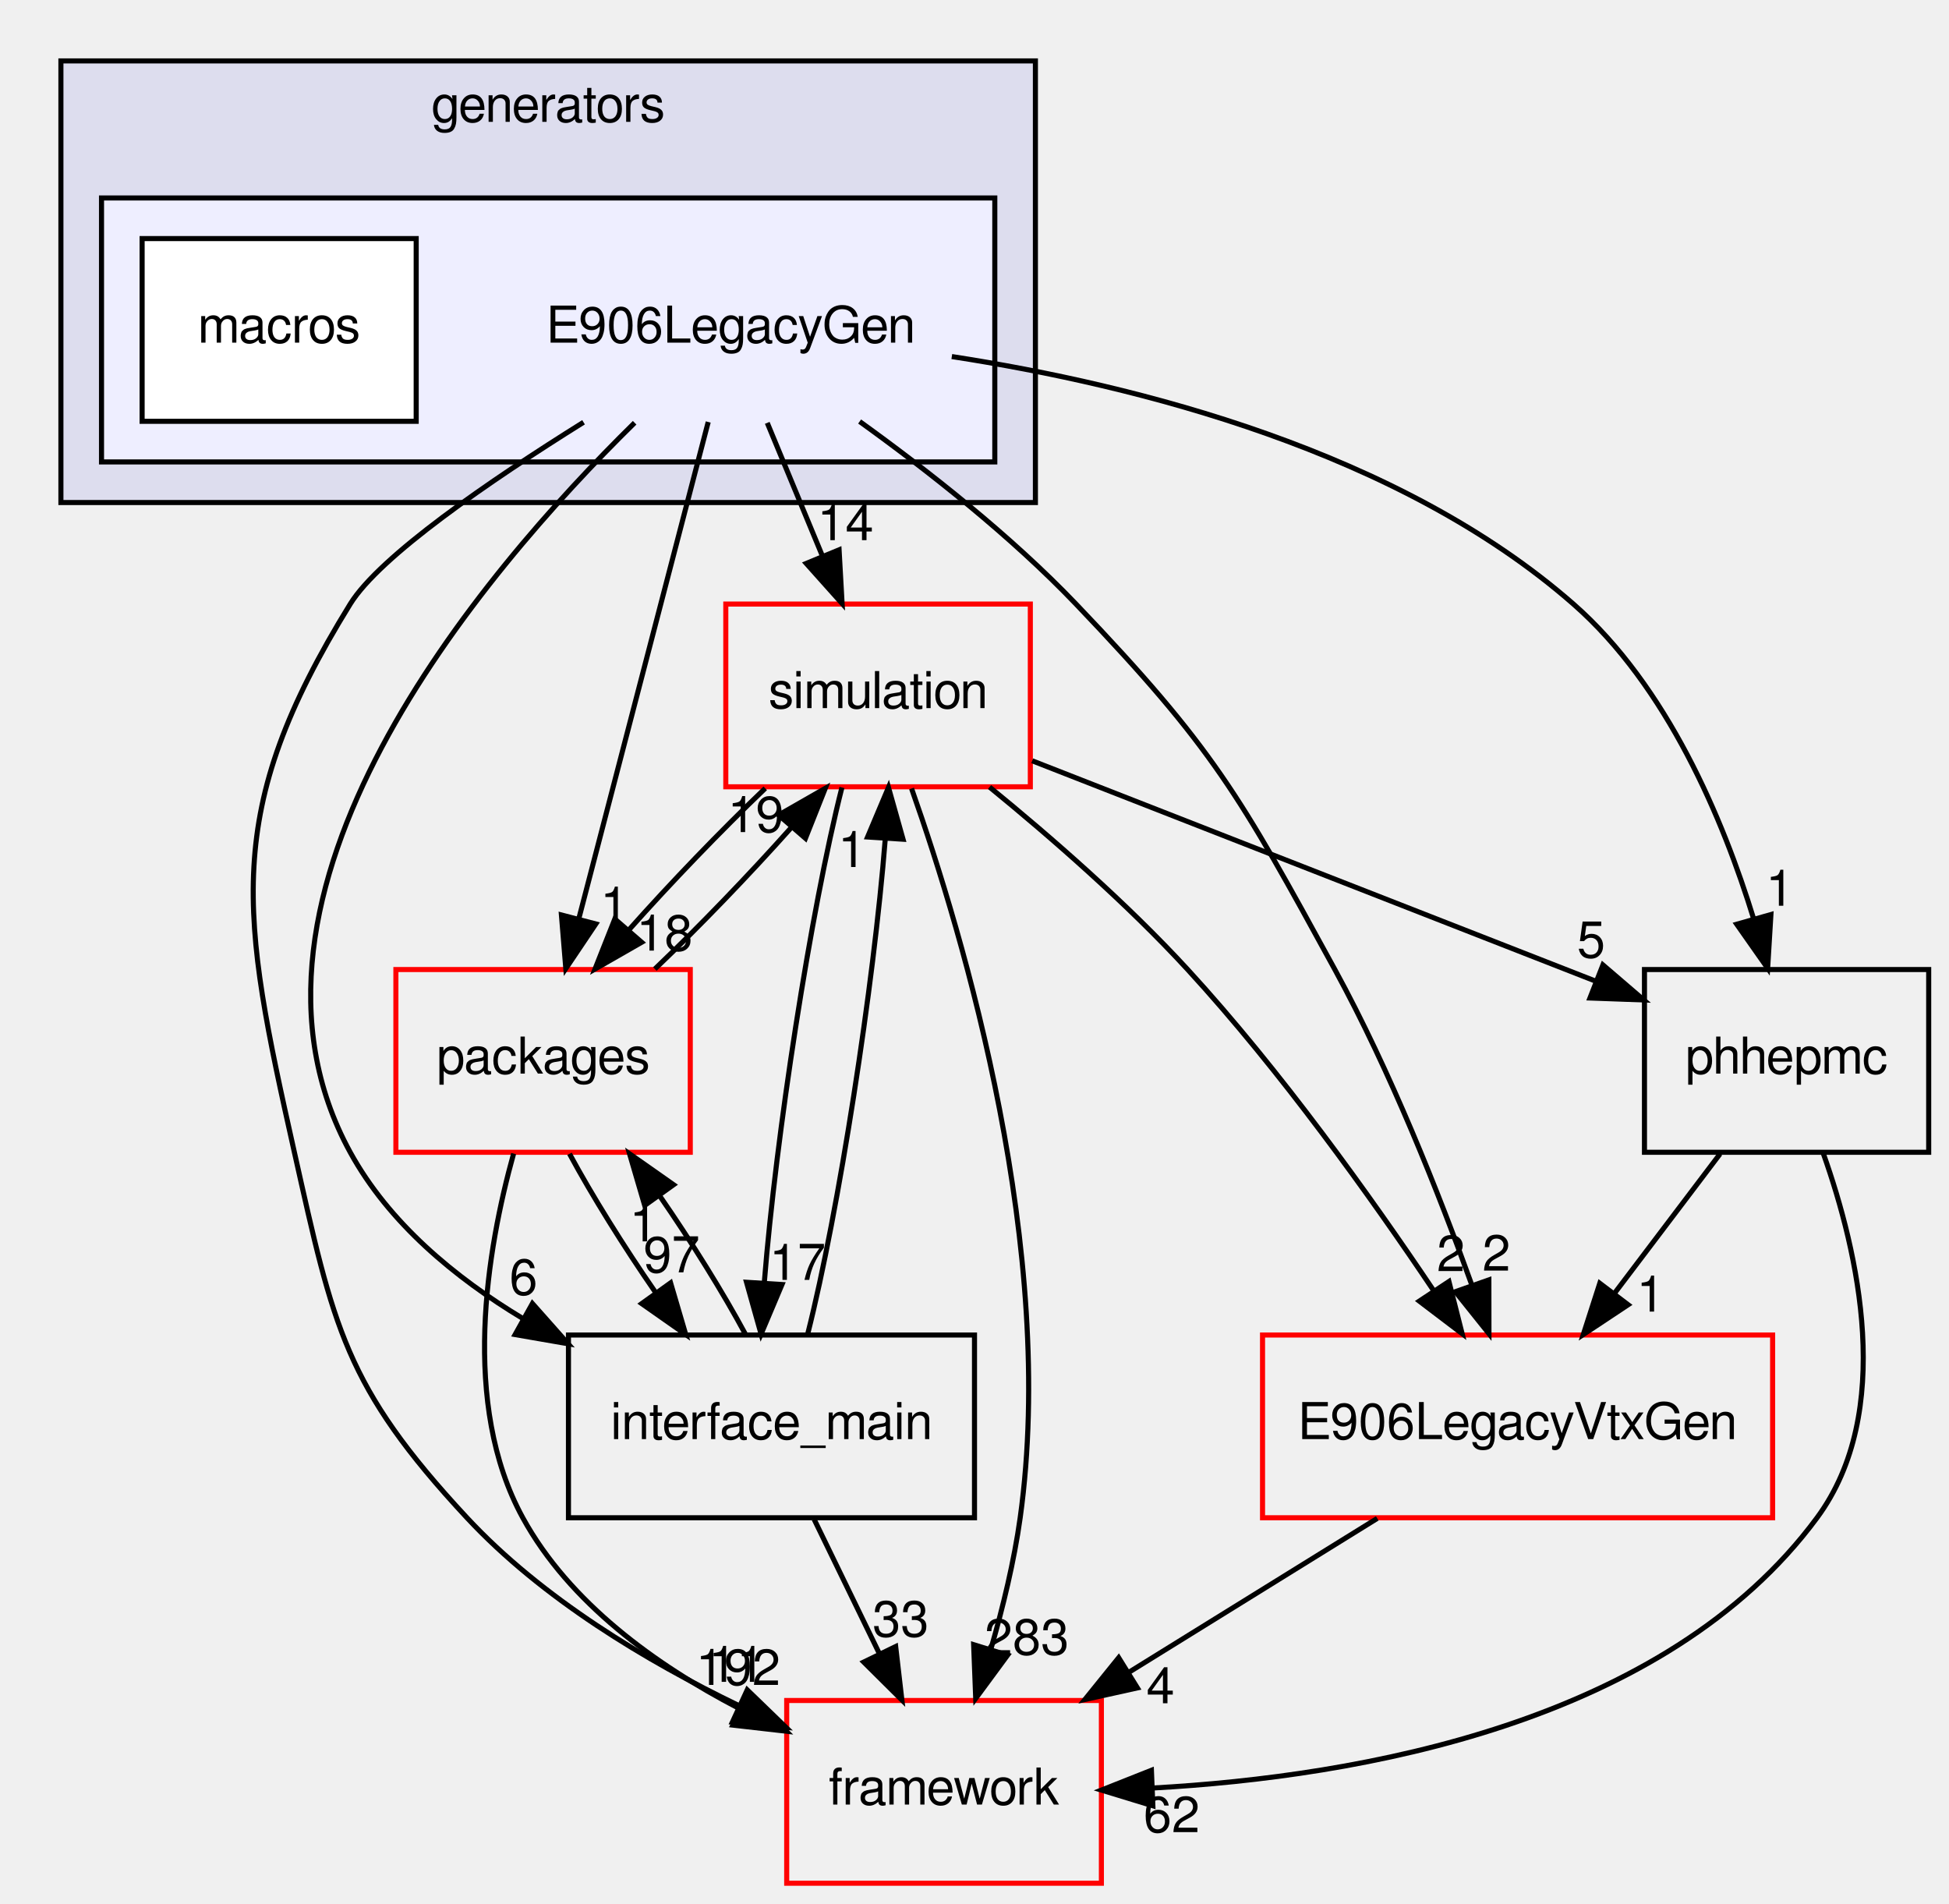
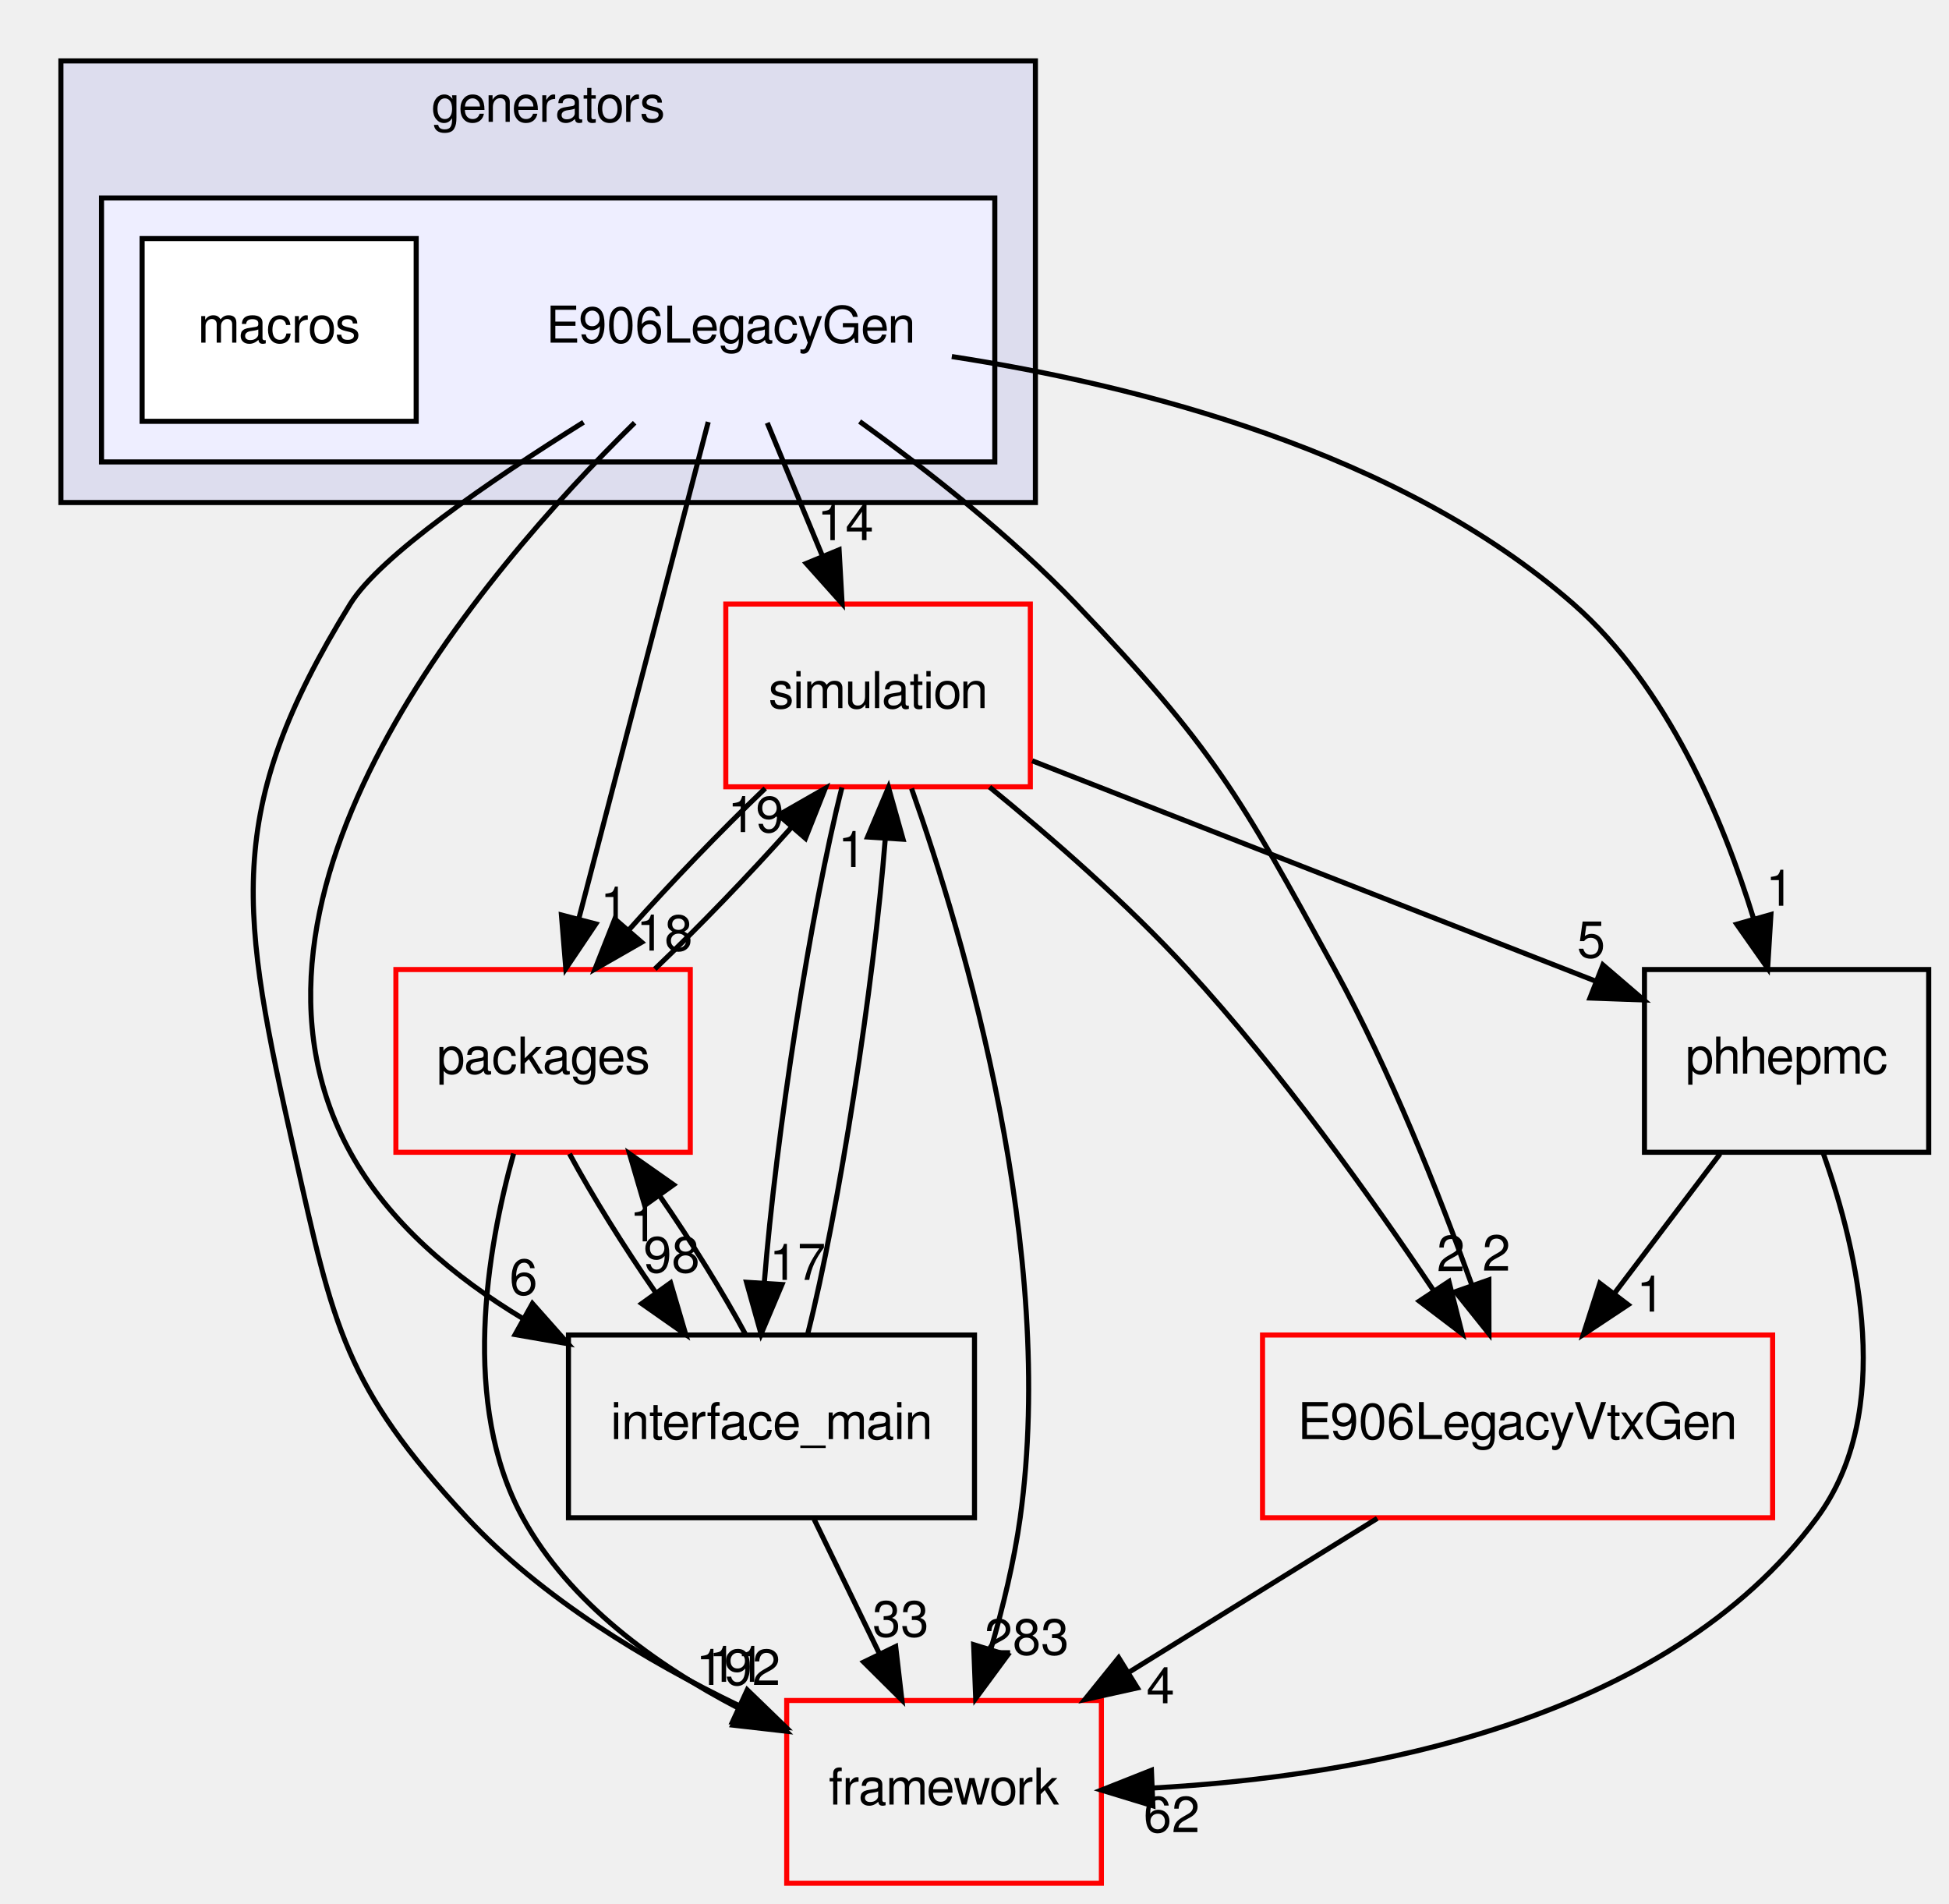
<svg xmlns="http://www.w3.org/2000/svg" xmlns:xlink="http://www.w3.org/1999/xlink" width="384pt" height="375pt" viewBox="0.00 0.00 384.00 375.00">
  <g id="graph0" class="graph" transform="scale(1 1) rotate(0) translate(4 371)">
    <g id="clust1" class="cluster">
      <g id="a_clust1">
        <a xlink:href="dir_1a6567115d8fe4eed7adc9cd640ab127.html" target="_top" xlink:title="generators">
          <polygon fill="#ddddee" stroke="black" points="8,-272 8,-359 200,-359 200,-272 8,-272" />
          <text text-anchor="middle" x="104" y="-347" font-family="FreeSans" font-size="10.00">generators</text>
        </a>
      </g>
    </g>
    <g id="clust2" class="cluster">
      <g id="a_clust2">
        <a xlink:href="dir_7ea3cf3554778141e4c84ab6ef528d6b.html" target="_top">
          <polygon fill="#eeeeff" stroke="black" points="16,-280 16,-332 192,-332 192,-280 16,-280" />
        </a>
      </g>
    </g>
    <g id="node1" class="node">
      <text text-anchor="middle" x="140" y="-303.5" font-family="FreeSans" font-size="10.00">E906LegacyGen</text>
    </g>
    <g id="node3" class="node">
      <g id="a_node3">
        <a xlink:href="dir_0a538a087021ce8adf1d4849fdeba031.html" target="_top" xlink:title="simulation">
          <polygon fill="none" stroke="red" points="199,-252 139,-252 139,-216 199,-216 199,-252" />
          <text text-anchor="middle" x="169" y="-231.5" font-family="FreeSans" font-size="10.00">simulation</text>
        </a>
      </g>
    </g>
    <g id="edge15" class="edge">
      <path fill="none" stroke="black" d="M147.169,-287.697C150.435,-279.813 154.374,-270.304 158.002,-261.546" />
      <polygon fill="black" stroke="black" points="161.32,-262.683 161.914,-252.104 154.853,-260.003 161.32,-262.683" />
      <g id="a_edge15-headlabel">
        <a xlink:href="dir_000076_000094.html" target="_top" xlink:title="14">
          <text text-anchor="middle" x="162.567" y="-264.59" font-family="FreeSans" font-size="10.00">14</text>
        </a>
      </g>
    </g>
    <g id="node4" class="node">
      <g id="a_node4">
        <a xlink:href="dir_5e295cd396ed00d01dcf10a6f0e423f9.html" target="_top" xlink:title="packages">
          <polygon fill="none" stroke="red" points="132,-180 74,-180 74,-144 132,-144 132,-180" />
          <text text-anchor="middle" x="103" y="-159.5" font-family="FreeSans" font-size="10.00">packages</text>
        </a>
      </g>
    </g>
    <g id="edge16" class="edge">
      <path fill="none" stroke="black" d="M135.537,-287.871C129.203,-263.564 117.544,-218.819 110.039,-190.013" />
      <polygon fill="black" stroke="black" points="113.387,-188.984 107.479,-180.189 106.613,-190.749 113.387,-188.984" />
      <g id="a_edge16-headlabel">
        <a xlink:href="dir_000076_000090.html" target="_top" xlink:title="1">
          <text text-anchor="middle" x="117.041" y="-189.246" font-family="FreeSans" font-size="10.00">1</text>
        </a>
      </g>
    </g>
    <g id="node5" class="node">
      <g id="a_node5">
        <a xlink:href="dir_5423efcba057f4c1ef44ba423b1d942f.html" target="_top" xlink:title="E906LegacyVtxGen">
          <polygon fill="none" stroke="red" points="345.25,-108 244.75,-108 244.75,-72 345.25,-72 345.25,-108" />
          <text text-anchor="middle" x="295" y="-87.5" font-family="FreeSans" font-size="10.00">E906LegacyVtxGen</text>
        </a>
      </g>
    </g>
    <g id="edge17" class="edge">
      <path fill="none" stroke="black" d="M165.368,-287.963C178.825,-278.275 195.18,-265.421 208,-252 235.087,-223.644 240.188,-214.408 259,-180 269.946,-159.98 279.479,-135.921 285.981,-117.868" />
      <polygon fill="black" stroke="black" points="289.343,-118.86 289.359,-108.265 282.739,-116.537 289.343,-118.86" />
      <g id="a_edge17-headlabel">
        <a xlink:href="dir_000076_000078.html" target="_top" xlink:title="2">
          <text text-anchor="middle" x="290.828" y="-120.693" font-family="FreeSans" font-size="10.00">2</text>
        </a>
      </g>
    </g>
    <g id="node6" class="node">
      <g id="a_node6">
        <a xlink:href="dir_21fa564a88be47a3879b0c5d4f9e77d5.html" target="_top" xlink:title="interface_main">
          <polygon fill="none" stroke="black" points="188,-108 108,-108 108,-72 188,-72 188,-108" />
          <text text-anchor="middle" x="148" y="-87.5" font-family="FreeSans" font-size="10.00">interface_main</text>
        </a>
      </g>
    </g>
    <g id="edge18" class="edge">
      <path fill="none" stroke="black" d="M121.04,-287.717C90.649,-257.837 37.144,-194.839 65,-144 72.615,-130.102 85.598,-119.319 99.062,-111.219" />
      <polygon fill="black" stroke="black" points="100.898,-114.203 107.929,-106.277 97.49,-108.088 100.898,-114.203" />
      <g id="a_edge18-headlabel">
        <a xlink:href="dir_000076_000082.html" target="_top" xlink:title="6">
          <text text-anchor="middle" x="99.14" y="-115.933" font-family="FreeSans" font-size="10.00">6</text>
        </a>
      </g>
    </g>
    <g id="node7" class="node">
      <g id="a_node7">
        <a xlink:href="dir_87fe4235a70b0022344c07fb2c51b78b.html" target="_top" xlink:title="phhepmc">
          <polygon fill="none" stroke="black" points="376,-180 320,-180 320,-144 376,-144 376,-180" />
          <text text-anchor="middle" x="348" y="-159.5" font-family="FreeSans" font-size="10.00">phhepmc</text>
        </a>
      </g>
    </g>
    <g id="edge19" class="edge">
      <path fill="none" stroke="black" d="M183.529,-300.758C220.06,-295.134 271.64,-282.103 306,-252 324.494,-235.797 335.468,-209.685 341.532,-189.925" />
      <polygon fill="black" stroke="black" points="344.913,-190.833 344.27,-180.258 338.178,-188.926 344.913,-190.833" />
      <g id="a_edge19-headlabel">
        <a xlink:href="dir_000076_000080.html" target="_top" xlink:title="1">
          <text text-anchor="middle" x="346.666" y="-192.565" font-family="FreeSans" font-size="10.00">1</text>
        </a>
      </g>
    </g>
    <g id="node8" class="node">
      <g id="a_node8">
        <a xlink:href="dir_ec5b6dea0f546bb9c4903c2bcb98e114.html" target="_top" xlink:title="framework">
          <polygon fill="none" stroke="red" points="213,-36 151,-36 151,-0 213,-0 213,-36" />
          <text text-anchor="middle" x="182" y="-15.5" font-family="FreeSans" font-size="10.00">framework</text>
        </a>
      </g>
    </g>
    <g id="edge20" class="edge">
      <path fill="none" stroke="black" d="M110.973,-287.814C92.436,-276.241 70.826,-261.426 65,-252 39.633,-210.958 43.443,-191.079 54,-144 61.743,-109.469 63.896,-97.91 88,-72 102.778,-56.114 123.423,-43.754 141.603,-34.982" />
      <polygon fill="black" stroke="black" points="143.225,-38.088 150.84,-30.722 140.294,-31.731 143.225,-38.088" />
      <g id="a_edge20-headlabel">
        <a xlink:href="dir_000076_000071.html" target="_top" xlink:title="11">
          <text text-anchor="middle" x="141.15" y="-39.672" font-family="FreeSans" font-size="10.00">11</text>
        </a>
      </g>
    </g>
    <g id="node2" class="node">
      <g id="a_node2">
        <a xlink:href="dir_333428ad351a0b7eb32dec2327323f21.html" target="_top" xlink:title="macros">
          <polygon fill="white" stroke="black" points="78,-324 24,-324 24,-288 78,-288 78,-324" />
          <text text-anchor="middle" x="51" y="-303.5" font-family="FreeSans" font-size="10.00">macros</text>
        </a>
      </g>
    </g>
    <g id="edge1" class="edge">
      <path fill="none" stroke="black" d="M146.77,-215.697C137.992,-207.305 128.15,-197.07 119.949,-187.861" />
      <polygon fill="black" stroke="black" points="122.424,-185.373 113.232,-180.104 117.132,-189.955 122.424,-185.373" />
      <g id="a_edge1-headlabel">
        <a xlink:href="dir_000094_000090.html" target="_top" xlink:title="18">
          <text text-anchor="middle" x="126.923" y="-183.732" font-family="FreeSans" font-size="10.00">18</text>
        </a>
      </g>
    </g>
    <g id="edge2" class="edge">
      <path fill="none" stroke="black" d="M190.962,-215.949C203.076,-206.059 218.04,-193.016 230,-180 248.245,-160.143 266.102,-135.175 278.468,-116.742" />
      <polygon fill="black" stroke="black" points="281.475,-118.54 284.075,-108.269 275.638,-114.677 281.475,-118.54" />
      <g id="a_edge2-headlabel">
        <a xlink:href="dir_000094_000078.html" target="_top" xlink:title="2">
          <text text-anchor="middle" x="281.859" y="-120.605" font-family="FreeSans" font-size="10.00">2</text>
        </a>
      </g>
    </g>
    <g id="edge3" class="edge">
      <path fill="none" stroke="black" d="M161.882,-215.871C155.745,-191.67 148.879,-147.211 146.592,-118.393" />
      <polygon fill="black" stroke="black" points="150.071,-117.95 145.951,-108.189 143.085,-118.389 150.071,-117.95" />
      <g id="a_edge3-headlabel">
        <a xlink:href="dir_000094_000082.html" target="_top" xlink:title="17">
          <text text-anchor="middle" x="153.13" y="-118.86" font-family="FreeSans" font-size="10.00">17</text>
        </a>
      </g>
    </g>
    <g id="edge4" class="edge">
      <path fill="none" stroke="black" d="M199.365,-221.125C230.05,-209.126 277.52,-190.562 310.528,-177.654" />
      <polygon fill="black" stroke="black" points="311.811,-180.91 319.85,-174.008 309.262,-174.391 311.811,-180.91" />
      <g id="a_edge4-headlabel">
        <a xlink:href="dir_000094_000080.html" target="_top" xlink:title="5">
          <text text-anchor="middle" x="309.498" y="-182.364" font-family="FreeSans" font-size="10.00">5</text>
        </a>
      </g>
    </g>
    <g id="edge5" class="edge">
      <path fill="none" stroke="black" d="M175.595,-215.669C185.991,-186.235 204.293,-124.55 197,-72 195.817,-63.475 193.612,-54.394 191.249,-46.201" />
      <polygon fill="black" stroke="black" points="194.522,-44.937 188.238,-36.407 187.832,-46.994 194.522,-44.937" />
      <g id="a_edge5-headlabel">
        <a xlink:href="dir_000094_000071.html" target="_top" xlink:title="283">
          <text text-anchor="middle" x="198.293" y="-45.038" font-family="FreeSans" font-size="10.00">283</text>
        </a>
      </g>
    </g>
    <g id="edge6" class="edge">
      <path fill="none" stroke="black" d="M125.022,-180.104C133.783,-188.467 143.629,-198.694 151.856,-207.92" />
      <polygon fill="black" stroke="black" points="149.405,-210.436 158.601,-215.697 154.693,-205.849 149.405,-210.436" />
      <g id="a_edge6-headlabel">
        <a xlink:href="dir_000090_000094.html" target="_top" xlink:title="19">
          <text text-anchor="middle" x="144.905" y="-207.08" font-family="FreeSans" font-size="10.00">19</text>
        </a>
      </g>
    </g>
    <g id="edge7" class="edge">
      <path fill="none" stroke="black" d="M108.208,-143.697C112.646,-135.474 118.867,-125.483 125.138,-116.421" />
      <polygon fill="black" stroke="black" points="128.12,-118.269 131.109,-108.104 122.434,-114.186 128.12,-118.269" />
      <g id="a_edge7-headlabel">
-         <a xlink:href="dir_000090_000082.html" target="_top" xlink:title="97">
-           <text text-anchor="middle" x="128.33" y="-120.345" font-family="FreeSans" font-size="10.00">97</text>
+         <a xlink:href="dir_000090_000082.html" target="_top" xlink:title="98">
+           <text text-anchor="middle" x="128.33" y="-120.345" font-family="FreeSans" font-size="10.00">98</text>
        </a>
      </g>
    </g>
    <g id="edge8" class="edge">
      <path fill="none" stroke="black" d="M97.194,-143.742C91.943,-124.884 86.737,-94.381 99,-72 108.203,-55.205 125.243,-42.96 141.5,-34.499" />
      <polygon fill="black" stroke="black" points="143.435,-37.451 150.917,-29.949 140.39,-31.149 143.435,-37.451" />
      <g id="a_edge8-headlabel">
        <a xlink:href="dir_000090_000071.html" target="_top" xlink:title="192">
          <text text-anchor="middle" x="141.434" y="-39.072" font-family="FreeSans" font-size="10.00">192</text>
        </a>
      </g>
    </g>
    <g id="edge9" class="edge">
      <path fill="none" stroke="black" d="M267.357,-71.876C252.582,-62.724 234.209,-51.342 218.297,-41.485" />
      <polygon fill="black" stroke="black" points="220.093,-38.481 209.749,-36.19 216.407,-44.431 220.093,-38.481" />
      <g id="a_edge9-headlabel">
        <a xlink:href="dir_000078_000071.html" target="_top" xlink:title="4">
          <text text-anchor="middle" x="224.644" y="-35.46" font-family="FreeSans" font-size="10.00">4</text>
        </a>
      </g>
    </g>
    <g id="edge10" class="edge">
      <path fill="none" stroke="black" d="M155.133,-108.189C161.272,-132.424 168.135,-176.888 170.414,-205.679" />
      <polygon fill="black" stroke="black" points="166.934,-206.11 171.051,-215.871 173.92,-205.672 166.934,-206.11" />
      <g id="a_edge10-headlabel">
        <a xlink:href="dir_000082_000094.html" target="_top" xlink:title="1">
          <text text-anchor="middle" x="163.875" y="-200.199" font-family="FreeSans" font-size="10.00">1</text>
        </a>
      </g>
    </g>
    <g id="edge11" class="edge">
      <path fill="none" stroke="black" d="M142.899,-108.104C138.491,-116.298 132.284,-126.282 126.014,-135.359" />
      <polygon fill="black" stroke="black" points="123.019,-133.53 120.039,-143.697 128.709,-137.607 123.019,-133.53" />
      <g id="a_edge11-headlabel">
        <a xlink:href="dir_000082_000090.html" target="_top" xlink:title="1">
          <text text-anchor="middle" x="122.805" y="-126.454" font-family="FreeSans" font-size="10.00">1</text>
        </a>
      </g>
    </g>
    <g id="edge12" class="edge">
      <path fill="none" stroke="black" d="M156.404,-71.697C160.275,-63.728 164.952,-54.099 169.243,-45.264" />
      <polygon fill="black" stroke="black" points="172.471,-46.629 173.692,-36.104 166.175,-43.57 172.471,-46.629" />
      <g id="a_edge12-headlabel">
        <a xlink:href="dir_000082_000071.html" target="_top" xlink:title="33">
          <text text-anchor="middle" x="173.455" y="-48.602" font-family="FreeSans" font-size="10.00">33</text>
        </a>
      </g>
    </g>
    <g id="edge13" class="edge">
      <path fill="none" stroke="black" d="M334.899,-143.697C328.609,-135.389 320.953,-125.277 314.035,-116.141" />
      <polygon fill="black" stroke="black" points="316.777,-113.964 307.95,-108.104 311.196,-118.19 316.777,-113.964" />
      <g id="a_edge13-headlabel">
        <a xlink:href="dir_000080_000078.html" target="_top" xlink:title="1">
          <text text-anchor="middle" x="321.211" y="-112.616" font-family="FreeSans" font-size="10.00">1</text>
        </a>
      </g>
    </g>
    <g id="edge14" class="edge">
      <path fill="none" stroke="black" d="M355.241,-143.753C362.127,-124.341 369.361,-92.807 354,-72 324.123,-31.531 263.804,-21.001 223.145,-18.759" />
      <polygon fill="black" stroke="black" points="223.141,-15.256 213.007,-18.348 222.857,-22.25 223.141,-15.256" />
      <g id="a_edge14-headlabel">
        <a xlink:href="dir_000080_000071.html" target="_top" xlink:title="62">
          <text text-anchor="middle" x="226.848" y="-10.065" font-family="FreeSans" font-size="10.00">62</text>
        </a>
      </g>
    </g>
  </g>
</svg>
